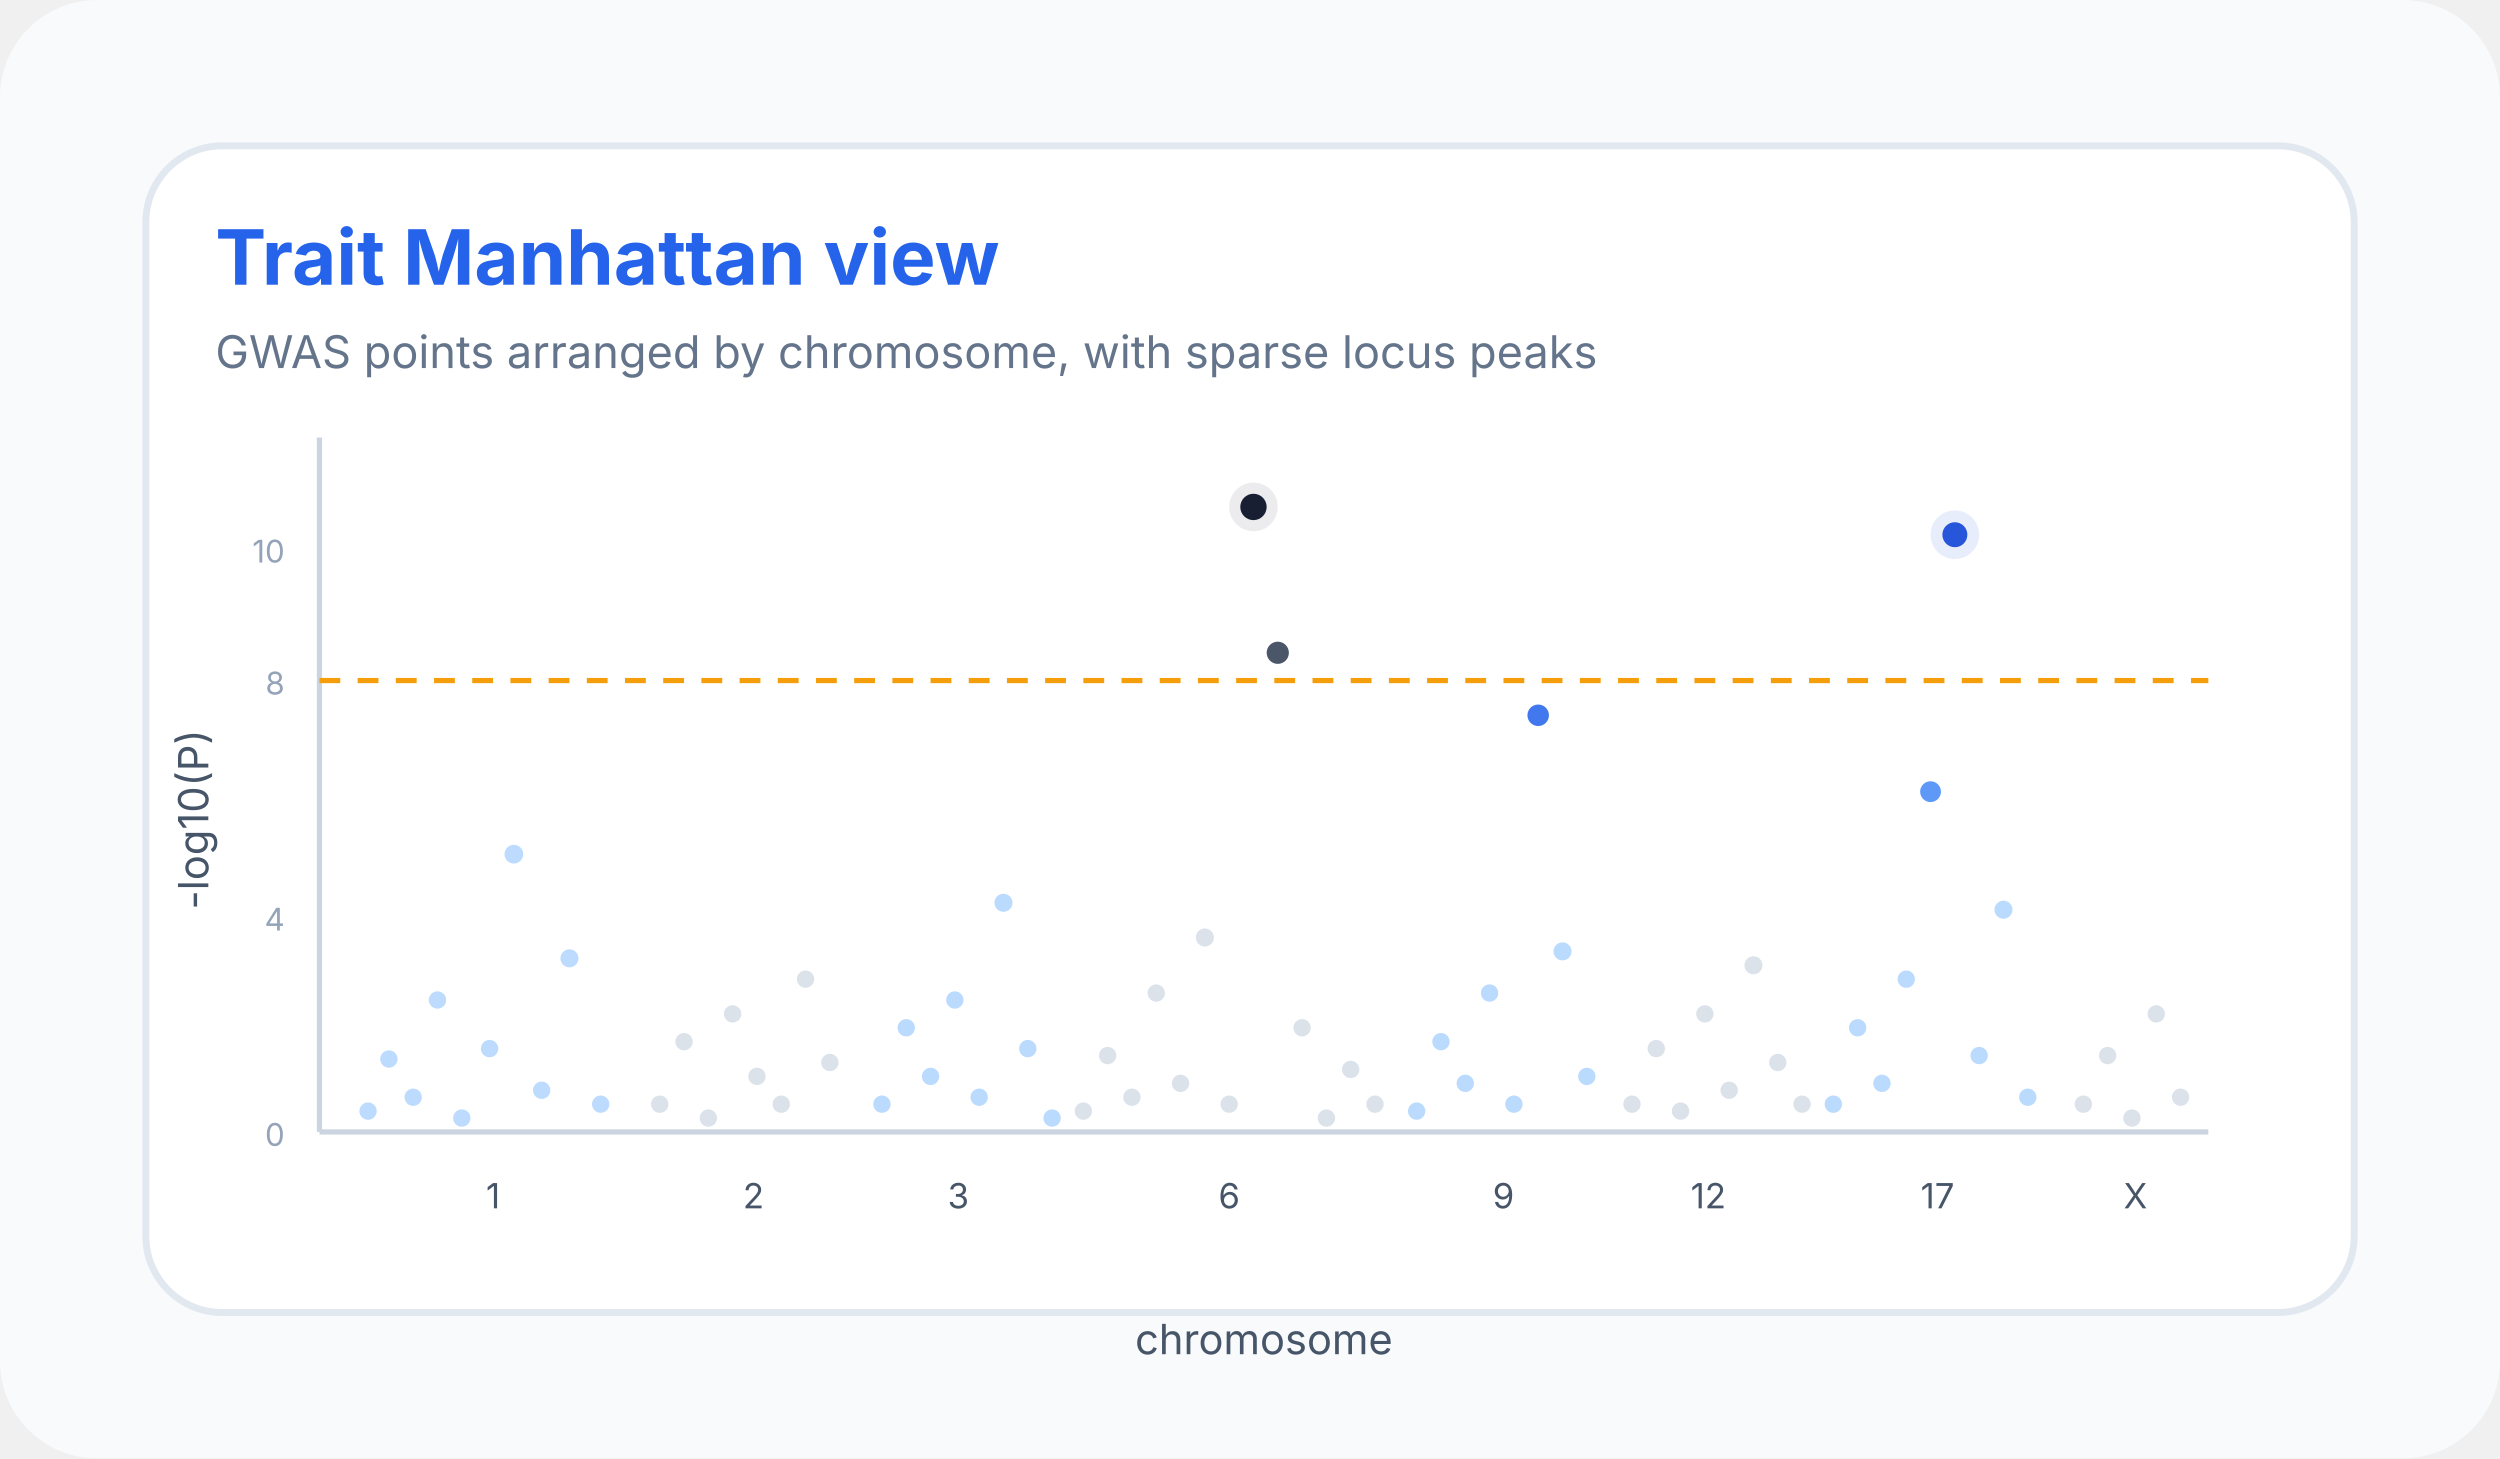
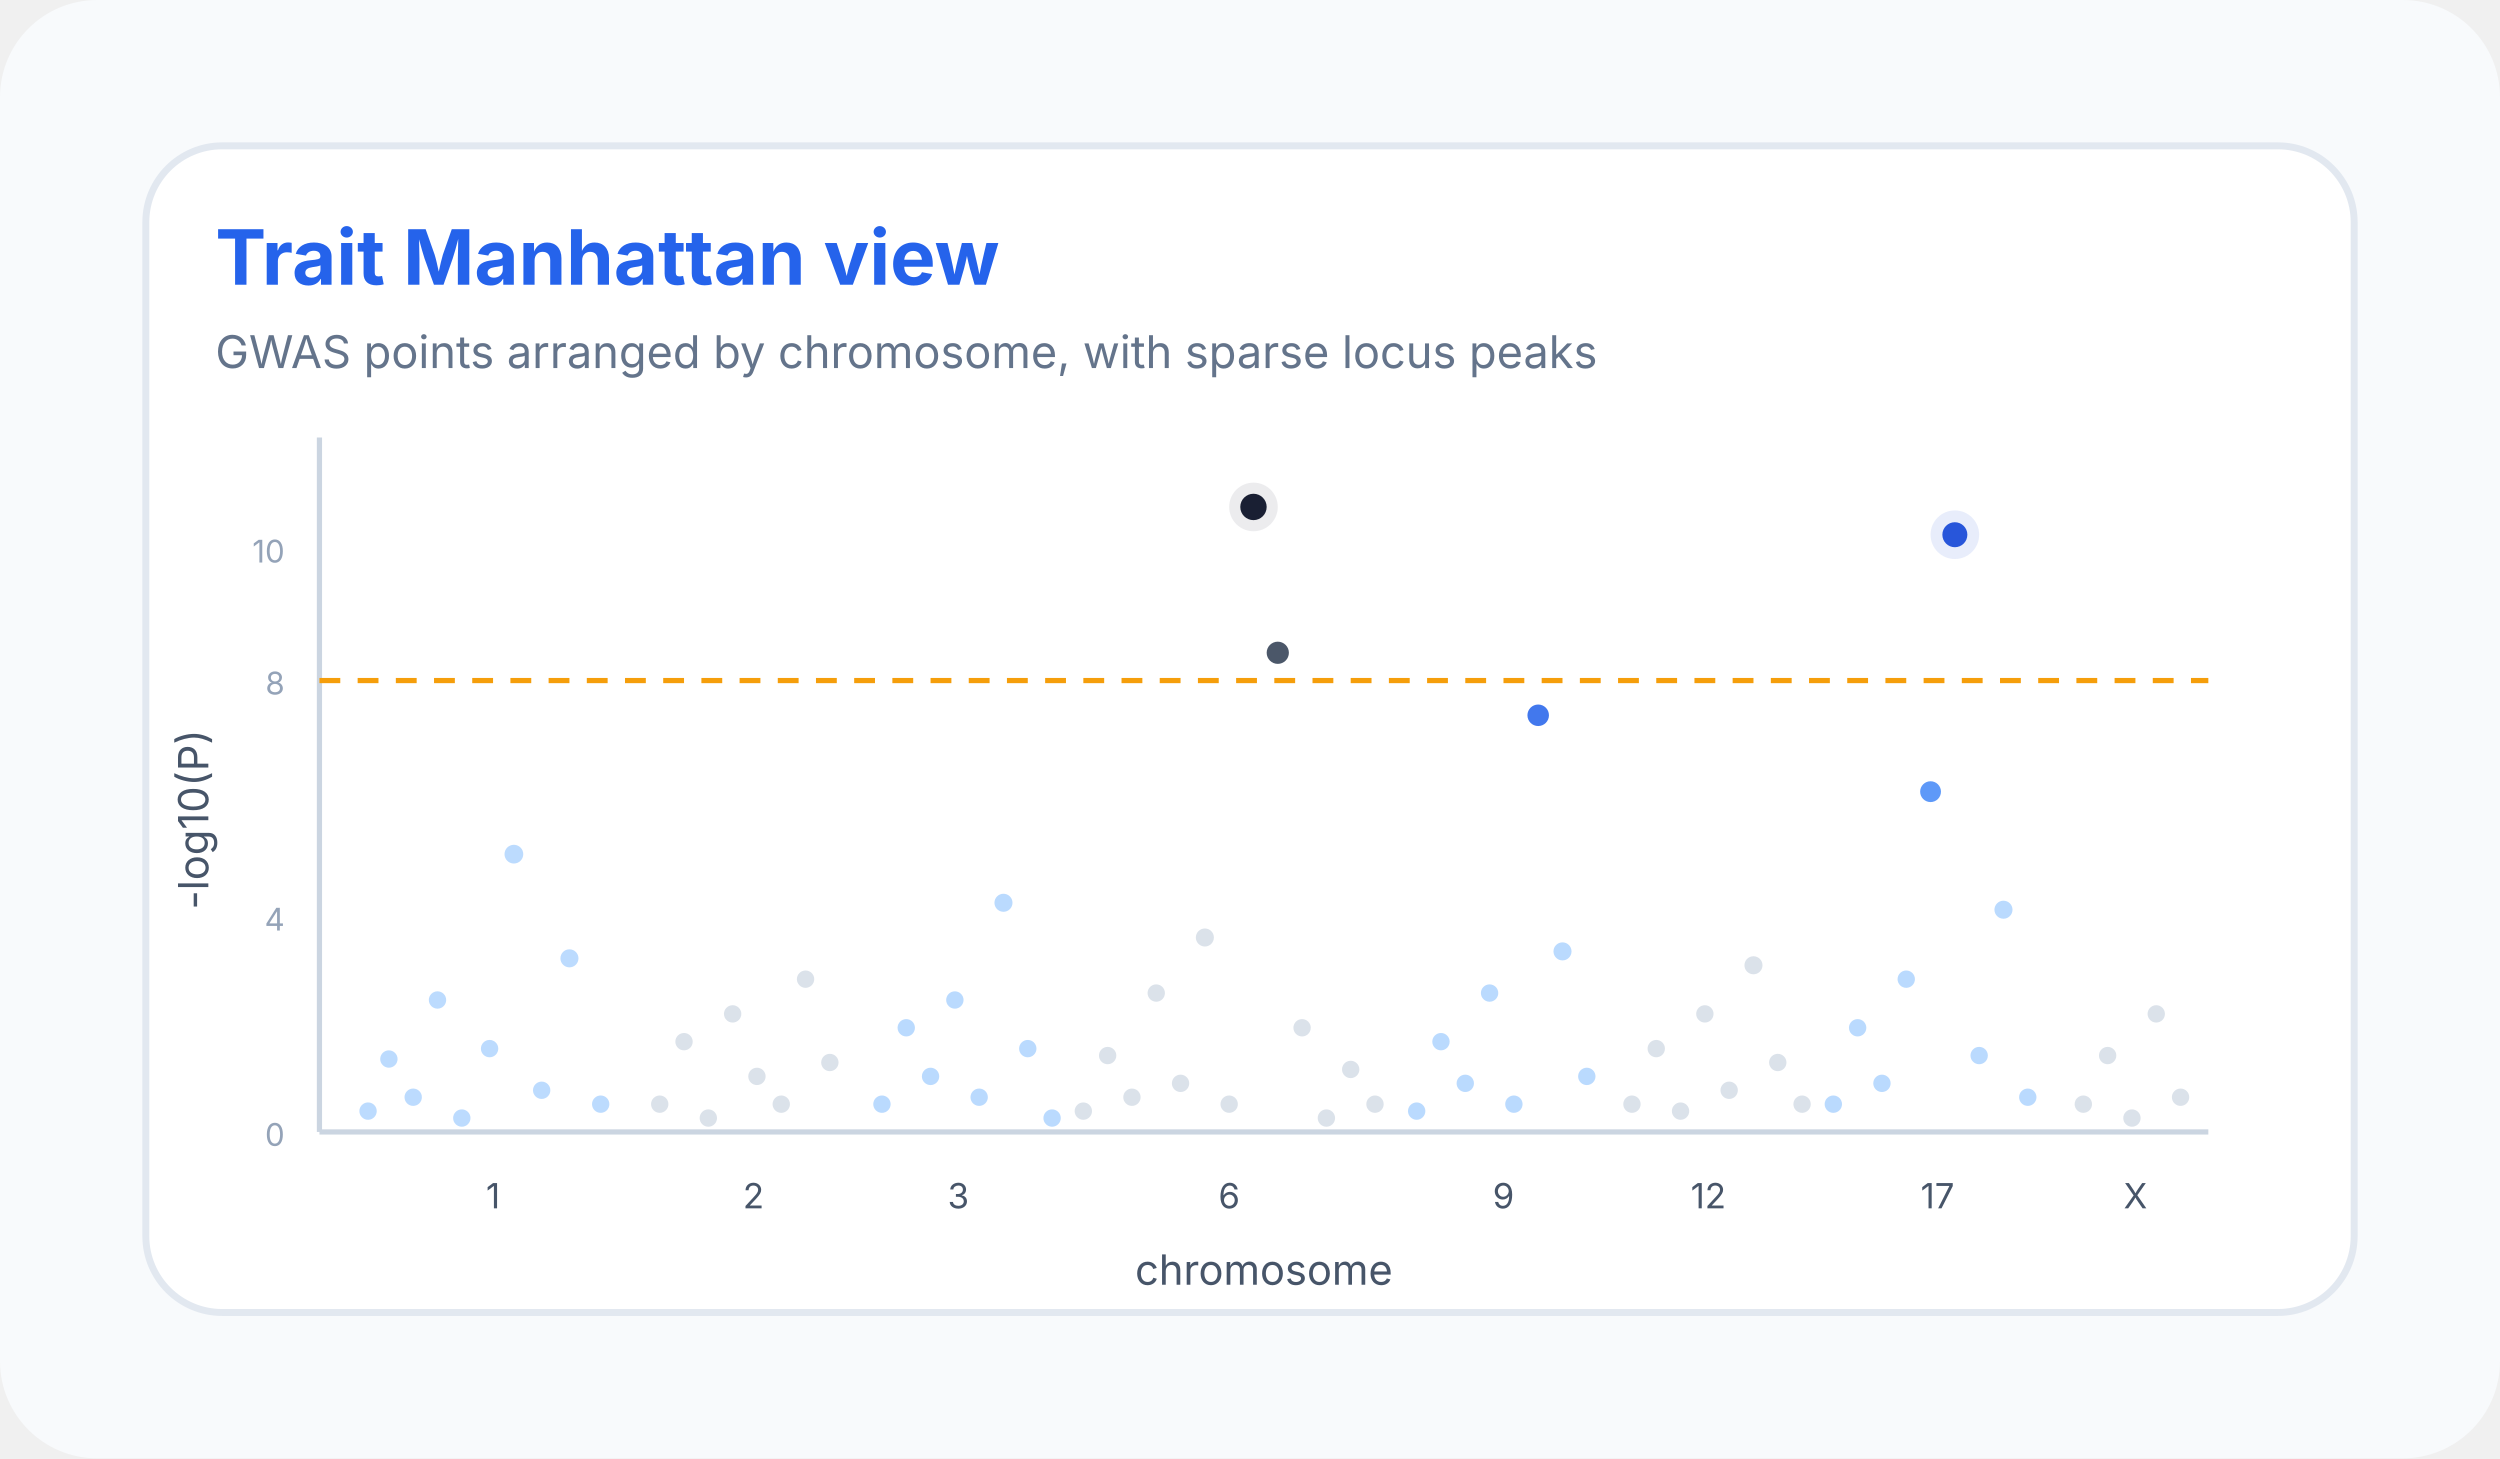
<svg xmlns="http://www.w3.org/2000/svg" width="720" height="420" viewBox="0 0 720 420" fill="none">
  <rect width="720" height="420" rx="28" fill="#F8FAFC" />
  <rect x="42" y="42" width="636" height="336" rx="22" fill="white" stroke="#E2E8F0" stroke-width="2" />
  <text x="62" y="82" fill="#2563EB" font-family="Inter, Arial, sans-serif" font-size="22" font-weight="700">Trait Manhattan view</text>
  <text x="62" y="106" fill="#64748B" font-family="Inter, Arial, sans-serif" font-size="13">GWAS points arranged by chromosome, with sparse locus peaks</text>
  <line x1="92" y1="326" x2="636" y2="326" stroke="#CBD5E1" stroke-width="1.5" />
  <line x1="92" y1="326" x2="92" y2="126" stroke="#CBD5E1" stroke-width="1.5" />
  <line x1="92" y1="196" x2="636" y2="196" stroke="#F59E0B" stroke-width="1.5" stroke-dasharray="6 5" />
-   <text x="364" y="390" text-anchor="middle" fill="#475569" font-family="Inter, Arial, sans-serif" font-size="12">chromosome</text>
+   <text x="364" y="370" text-anchor="middle" fill="#475569" font-family="Inter, Arial, Helvetica, sans-serif" font-size="12">chromosome</text>
  <text transform="rotate(-90 60 236)" x="60" y="236" text-anchor="middle" fill="#475569" font-family="Inter, Arial, sans-serif" font-size="12">-log10(P)</text>
  <text x="82" y="330" text-anchor="end" fill="#94A3B8" font-family="Inter, Arial, sans-serif" font-size="9">0</text>
  <text x="82" y="268" text-anchor="end" fill="#94A3B8" font-family="Inter, Arial, sans-serif" font-size="9">4</text>
  <text x="82" y="200" text-anchor="end" fill="#94A3B8" font-family="Inter, Arial, sans-serif" font-size="9">8</text>
  <text x="82" y="162" text-anchor="end" fill="#94A3B8" font-family="Inter, Arial, sans-serif" font-size="9">10</text>
  <g fill="#93C5FD" fill-opacity="0.62">
    <circle cx="106" cy="320" r="2.5" />
    <circle cx="112" cy="305" r="2.5" />
    <circle cx="119" cy="316" r="2.5" />
    <circle cx="126" cy="288" r="2.5" />
    <circle cx="133" cy="322" r="2.5" />
    <circle cx="141" cy="302" r="2.5" />
    <circle cx="148" cy="246" r="2.7" />
    <circle cx="156" cy="314" r="2.5" />
    <circle cx="164" cy="276" r="2.6" />
    <circle cx="173" cy="318" r="2.5" />
  </g>
  <text x="142" y="348" text-anchor="middle" fill="#475569" font-family="Inter, Arial, sans-serif" font-size="10">1</text>
  <g fill="#CBD5E1" fill-opacity="0.68">
    <circle cx="190" cy="318" r="2.5" />
    <circle cx="197" cy="300" r="2.5" />
    <circle cx="204" cy="322" r="2.5" />
    <circle cx="211" cy="292" r="2.5" />
    <circle cx="218" cy="310" r="2.5" />
    <circle cx="225" cy="318" r="2.5" />
    <circle cx="232" cy="282" r="2.5" />
    <circle cx="239" cy="306" r="2.5" />
  </g>
  <text x="217" y="348" text-anchor="middle" fill="#475569" font-family="Inter, Arial, sans-serif" font-size="10">2</text>
  <g fill="#93C5FD" fill-opacity="0.64">
    <circle cx="254" cy="318" r="2.5" />
    <circle cx="261" cy="296" r="2.5" />
    <circle cx="268" cy="310" r="2.5" />
    <circle cx="275" cy="288" r="2.5" />
    <circle cx="282" cy="316" r="2.5" />
    <circle cx="289" cy="260" r="2.6" />
    <circle cx="296" cy="302" r="2.5" />
    <circle cx="303" cy="322" r="2.5" />
  </g>
  <text x="276" y="348" text-anchor="middle" fill="#475569" font-family="Inter, Arial, sans-serif" font-size="10">3</text>
  <g fill="#CBD5E1" fill-opacity="0.68">
    <circle cx="312" cy="320" r="2.5" />
    <circle cx="319" cy="304" r="2.5" />
    <circle cx="326" cy="316" r="2.5" />
    <circle cx="333" cy="286" r="2.5" />
    <circle cx="340" cy="312" r="2.5" />
    <circle cx="347" cy="270" r="2.6" />
    <circle cx="354" cy="318" r="2.5" />
    <circle cx="361" cy="146" r="3.8" fill="#0F172A" fill-opacity="0.95" />
    <circle cx="368" cy="188" r="3.2" fill="#334155" fill-opacity="0.88" />
    <circle cx="375" cy="296" r="2.5" />
    <circle cx="382" cy="322" r="2.5" />
    <circle cx="389" cy="308" r="2.5" />
    <circle cx="396" cy="318" r="2.5" />
  </g>
  <text x="354" y="348" text-anchor="middle" fill="#475569" font-family="Inter, Arial, sans-serif" font-size="10">6</text>
  <g fill="#93C5FD" fill-opacity="0.64">
    <circle cx="408" cy="320" r="2.5" />
    <circle cx="415" cy="300" r="2.5" />
    <circle cx="422" cy="312" r="2.5" />
    <circle cx="429" cy="286" r="2.5" />
    <circle cx="436" cy="318" r="2.5" />
    <circle cx="443" cy="206" r="3.1" fill="#2563EB" fill-opacity="0.86" />
    <circle cx="450" cy="274" r="2.6" />
    <circle cx="457" cy="310" r="2.5" />
  </g>
  <text x="433" y="348" text-anchor="middle" fill="#475569" font-family="Inter, Arial, sans-serif" font-size="10">9</text>
  <g fill="#CBD5E1" fill-opacity="0.68">
    <circle cx="470" cy="318" r="2.5" />
    <circle cx="477" cy="302" r="2.5" />
    <circle cx="484" cy="320" r="2.5" />
    <circle cx="491" cy="292" r="2.5" />
    <circle cx="498" cy="314" r="2.5" />
    <circle cx="505" cy="278" r="2.6" />
    <circle cx="512" cy="306" r="2.5" />
    <circle cx="519" cy="318" r="2.5" />
  </g>
  <text x="492" y="348" text-anchor="middle" fill="#475569" font-family="Inter, Arial, sans-serif" font-size="10">12</text>
  <g fill="#93C5FD" fill-opacity="0.64">
    <circle cx="528" cy="318" r="2.5" />
    <circle cx="535" cy="296" r="2.5" />
    <circle cx="542" cy="312" r="2.5" />
    <circle cx="549" cy="282" r="2.5" />
    <circle cx="556" cy="228" r="3.0" fill="#3B82F6" fill-opacity="0.82" />
    <circle cx="563" cy="154" r="3.6" fill="#1D4ED8" fill-opacity="0.94" />
    <circle cx="570" cy="304" r="2.5" />
    <circle cx="577" cy="262" r="2.6" />
    <circle cx="584" cy="316" r="2.5" />
  </g>
  <text x="558" y="348" text-anchor="middle" fill="#475569" font-family="Inter, Arial, sans-serif" font-size="10">17</text>
  <g fill="#CBD5E1" fill-opacity="0.68">
    <circle cx="600" cy="318" r="2.5" />
    <circle cx="607" cy="304" r="2.5" />
    <circle cx="614" cy="322" r="2.5" />
    <circle cx="621" cy="292" r="2.5" />
    <circle cx="628" cy="316" r="2.5" />
  </g>
  <text x="615" y="348" text-anchor="middle" fill="#475569" font-family="Inter, Arial, sans-serif" font-size="10">X</text>
  <circle cx="361" cy="146" r="7" fill="#0F172A" fill-opacity="0.08" />
  <circle cx="563" cy="154" r="7" fill="#1D4ED8" fill-opacity="0.10" />
</svg>
